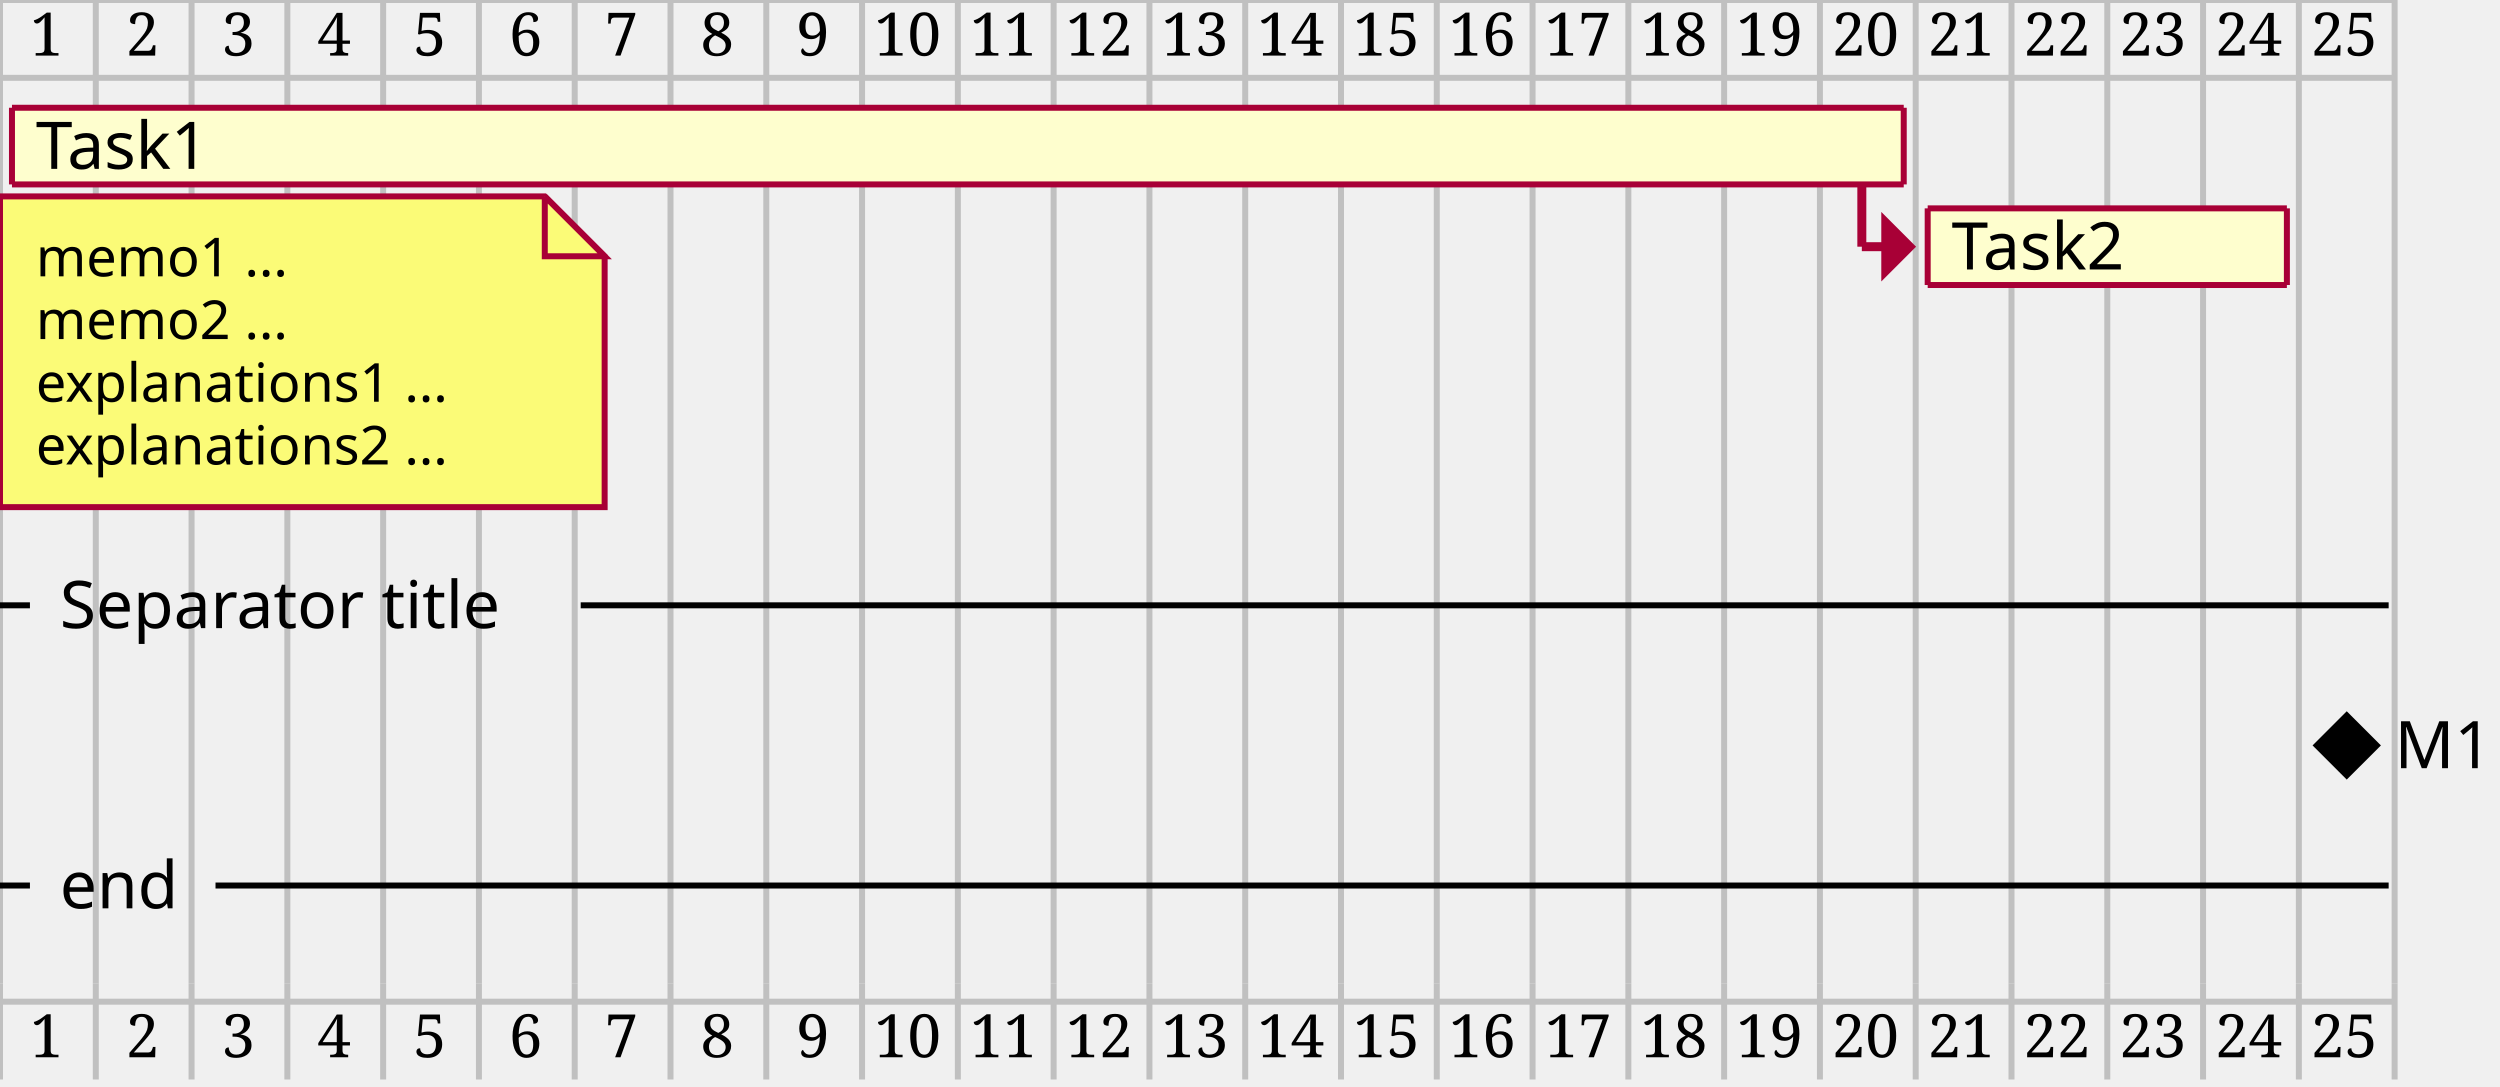
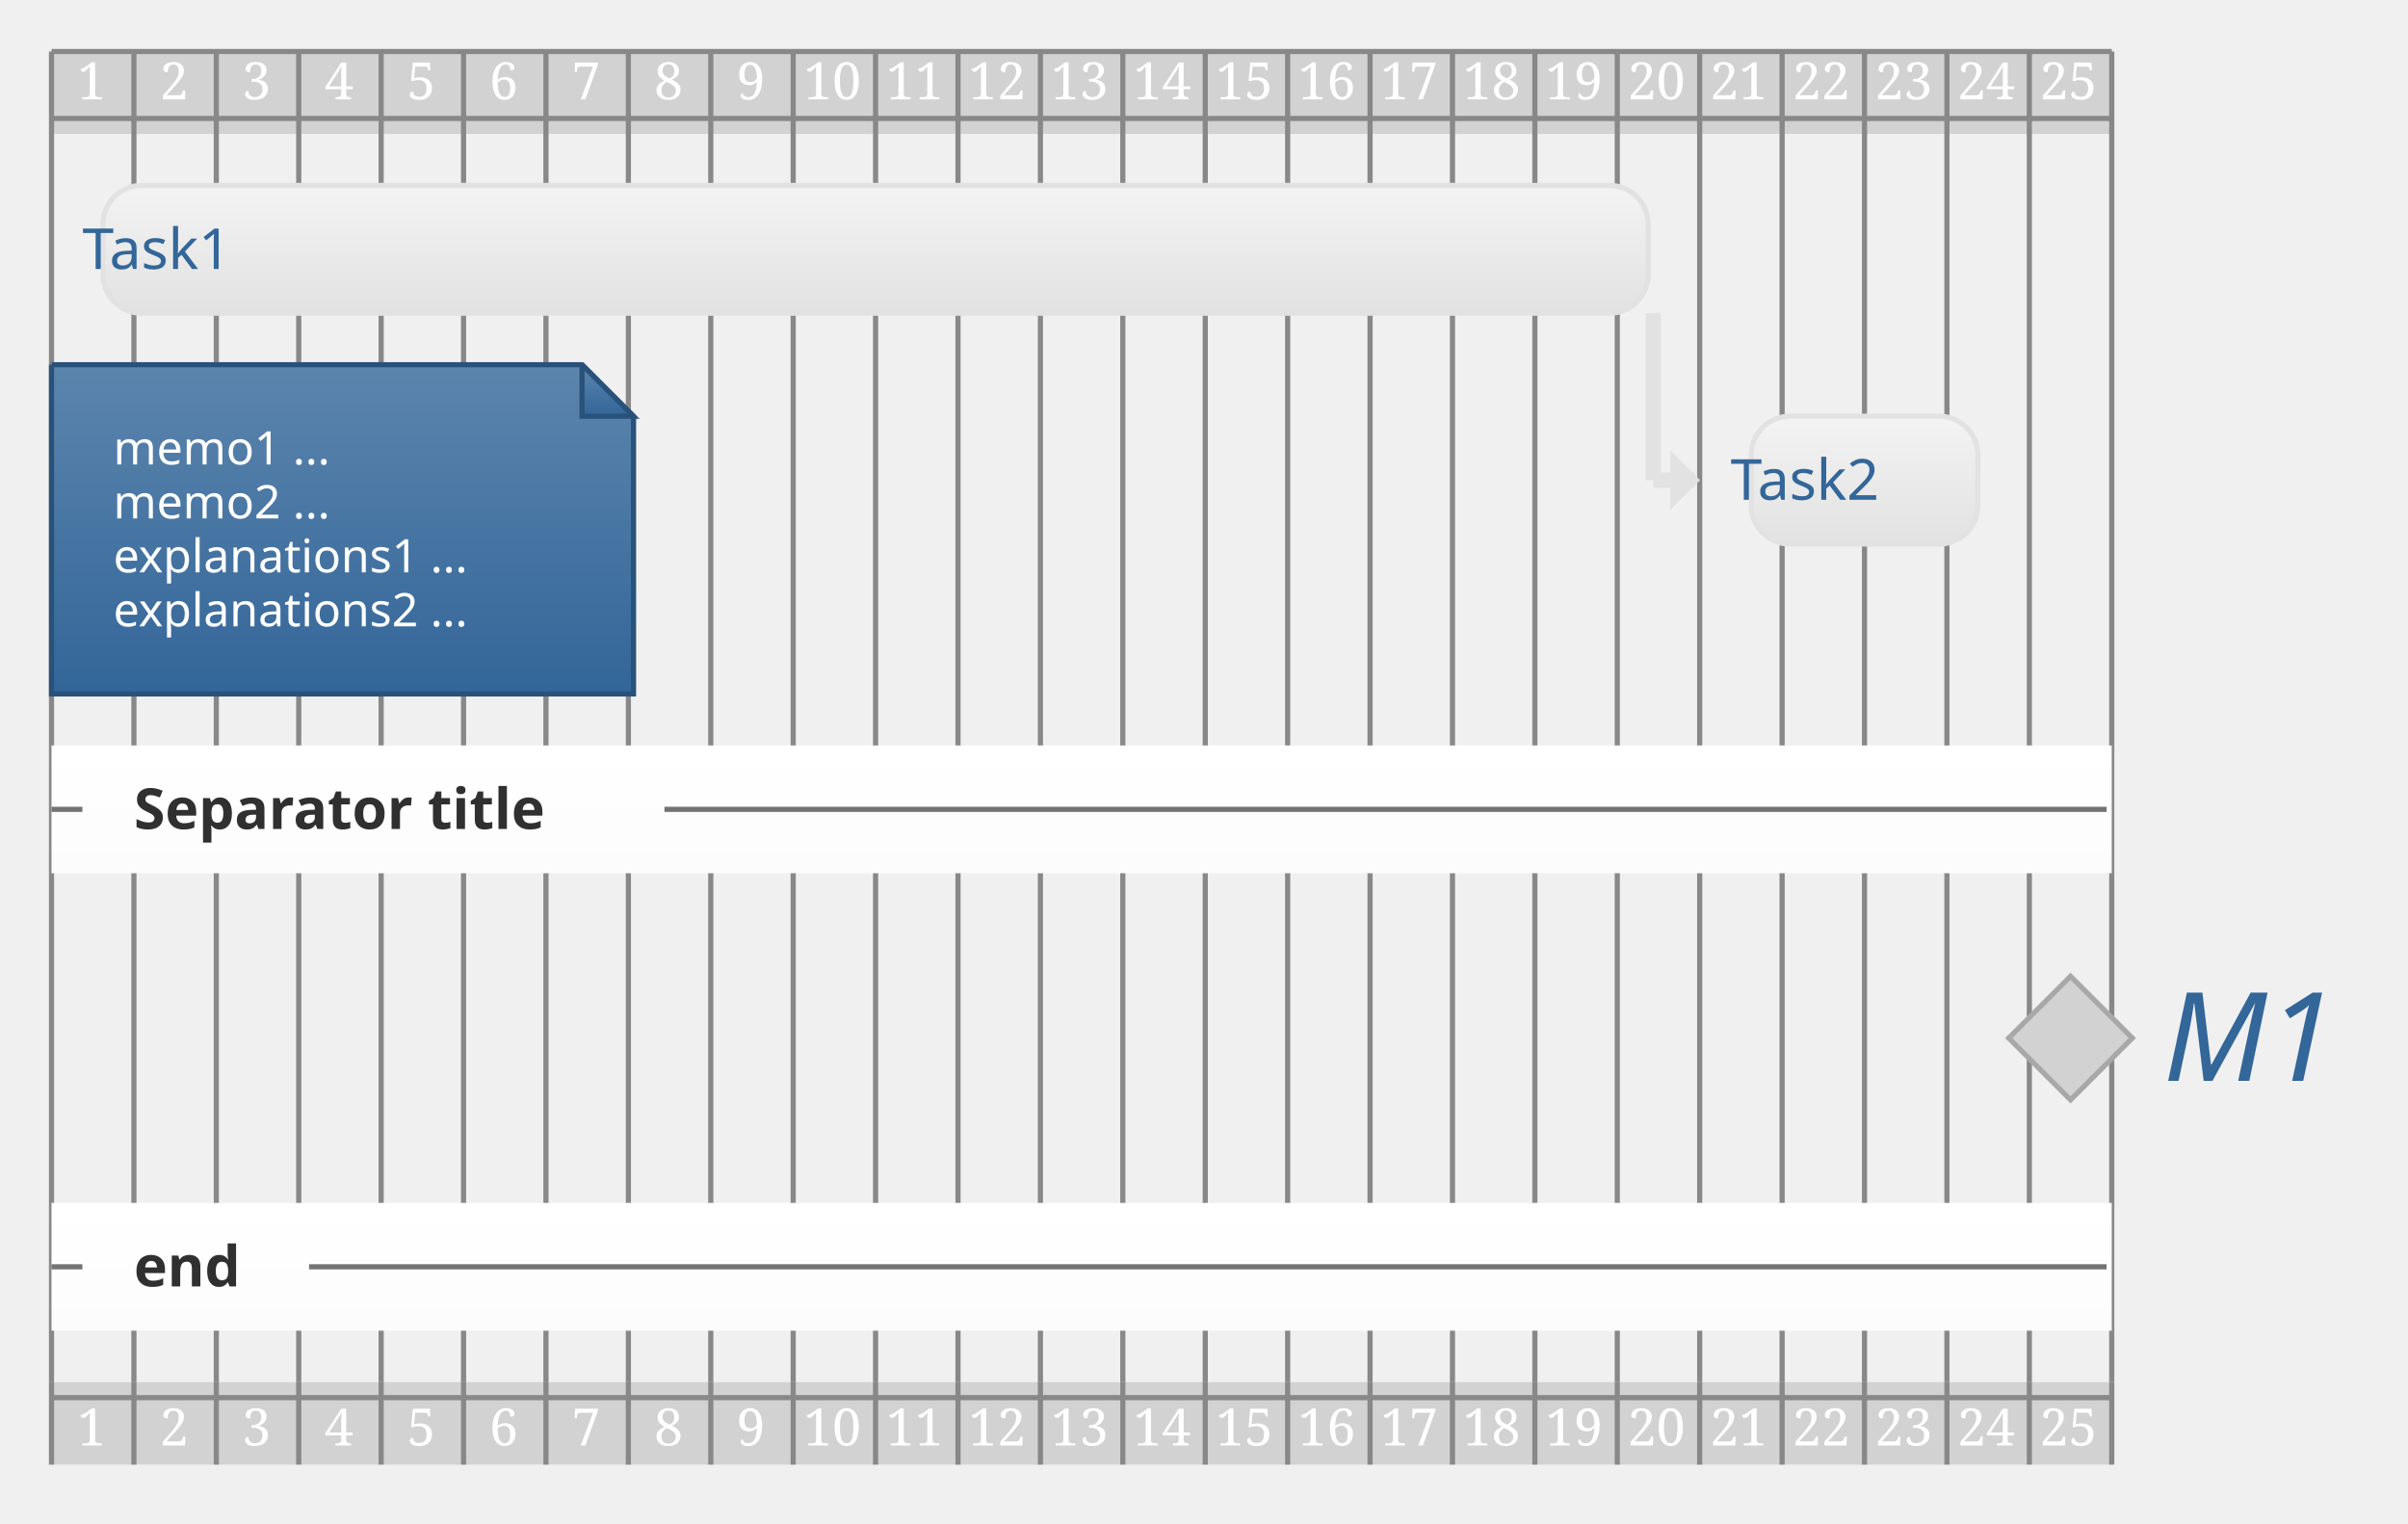
- <svg xmlns="http://www.w3.org/2000/svg" contentScriptType="application/ecmascript" contentStyleType="text/css" height="189.583px" preserveAspectRatio="none" style="width:435px;height:189px;background:#00000000;" version="1.1" viewBox="0 0 435 189" width="435.417px" zoomAndPan="magnify">
-   <defs />
+ <svg xmlns="http://www.w3.org/2000/svg" contentScriptType="application/ecmascript" contentStyleType="text/css" height="308.333px" preserveAspectRatio="none" style="width:487px;height:308px;background:#00000000;" version="1.1" viewBox="0 0 487 308" width="487.5px" zoomAndPan="magnify">
+   <defs>
+     <linearGradient id="glb2uus9uk8120" x1="50%" x2="50%" y1="0%" y2="100%">
+       <stop offset="0%" stop-color="#5C85AD" />
+       <stop offset="100%" stop-color="#336699" />
+     </linearGradient>
+     <linearGradient id="glb2uus9uk8121" x1="50%" x2="50%" y1="0%" y2="100%">
+       <stop offset="0%" stop-color="#F3F3F3" />
+       <stop offset="100%" stop-color="#E2E2E2" />
+     </linearGradient>
+     <linearGradient id="glb2uus9uk8122" x1="50%" x2="50%" y1="0%" y2="100%">
+       <stop offset="0%" stop-color="#FFFFFF" />
+       <stop offset="100%" stop-color="#FCFCFC" />
+     </linearGradient>
+   </defs>
  <g>
-     <line style="stroke:#C0C0C0;stroke-width:1.042;" x1="0" x2="0" y1="0" y2="171.167" />
-     <line style="stroke:#C0C0C0;stroke-width:1.042;" x1="16.667" x2="16.667" y1="0" y2="171.167" />
-     <line style="stroke:#C0C0C0;stroke-width:1.042;" x1="33.333" x2="33.333" y1="0" y2="171.167" />
-     <line style="stroke:#C0C0C0;stroke-width:1.042;" x1="50" x2="50" y1="0" y2="171.167" />
-     <line style="stroke:#C0C0C0;stroke-width:1.042;" x1="66.667" x2="66.667" y1="0" y2="171.167" />
-     <line style="stroke:#C0C0C0;stroke-width:1.042;" x1="83.333" x2="83.333" y1="0" y2="171.167" />
-     <line style="stroke:#C0C0C0;stroke-width:1.042;" x1="100" x2="100" y1="0" y2="171.167" />
-     <line style="stroke:#C0C0C0;stroke-width:1.042;" x1="116.667" x2="116.667" y1="0" y2="171.167" />
-     <line style="stroke:#C0C0C0;stroke-width:1.042;" x1="133.333" x2="133.333" y1="0" y2="171.167" />
-     <line style="stroke:#C0C0C0;stroke-width:1.042;" x1="150" x2="150" y1="0" y2="171.167" />
-     <line style="stroke:#C0C0C0;stroke-width:1.042;" x1="166.667" x2="166.667" y1="0" y2="171.167" />
-     <line style="stroke:#C0C0C0;stroke-width:1.042;" x1="183.333" x2="183.333" y1="0" y2="171.167" />
-     <line style="stroke:#C0C0C0;stroke-width:1.042;" x1="200" x2="200" y1="0" y2="171.167" />
-     <line style="stroke:#C0C0C0;stroke-width:1.042;" x1="216.667" x2="216.667" y1="0" y2="171.167" />
-     <line style="stroke:#C0C0C0;stroke-width:1.042;" x1="233.333" x2="233.333" y1="0" y2="171.167" />
-     <line style="stroke:#C0C0C0;stroke-width:1.042;" x1="250" x2="250" y1="0" y2="171.167" />
-     <line style="stroke:#C0C0C0;stroke-width:1.042;" x1="266.667" x2="266.667" y1="0" y2="171.167" />
-     <line style="stroke:#C0C0C0;stroke-width:1.042;" x1="283.333" x2="283.333" y1="0" y2="171.167" />
-     <line style="stroke:#C0C0C0;stroke-width:1.042;" x1="300" x2="300" y1="0" y2="171.167" />
-     <line style="stroke:#C0C0C0;stroke-width:1.042;" x1="316.667" x2="316.667" y1="0" y2="171.167" />
-     <line style="stroke:#C0C0C0;stroke-width:1.042;" x1="333.333" x2="333.333" y1="0" y2="171.167" />
-     <line style="stroke:#C0C0C0;stroke-width:1.042;" x1="350" x2="350" y1="0" y2="171.167" />
-     <line style="stroke:#C0C0C0;stroke-width:1.042;" x1="366.667" x2="366.667" y1="0" y2="171.167" />
-     <line style="stroke:#C0C0C0;stroke-width:1.042;" x1="383.333" x2="383.333" y1="0" y2="171.167" />
-     <line style="stroke:#C0C0C0;stroke-width:1.042;" x1="400" x2="400" y1="0" y2="171.167" />
-     <line style="stroke:#C0C0C0;stroke-width:1.042;" x1="416.667" x2="416.667" y1="0" y2="171.167" />
-     <text fill="#000000" font-family="Serif" font-size="10.417" lengthAdjust="spacing" textLength="6.25" x="5.208" y="9.669">1</text>
-     <text fill="#000000" font-family="Serif" font-size="10.417" lengthAdjust="spacing" textLength="6.25" x="21.875" y="9.669">2</text>
-     <text fill="#000000" font-family="Serif" font-size="10.417" lengthAdjust="spacing" textLength="6.25" x="38.542" y="9.669">3</text>
-     <text fill="#000000" font-family="Serif" font-size="10.417" lengthAdjust="spacing" textLength="6.25" x="55.208" y="9.669">4</text>
-     <text fill="#000000" font-family="Serif" font-size="10.417" lengthAdjust="spacing" textLength="6.25" x="71.875" y="9.669">5</text>
-     <text fill="#000000" font-family="Serif" font-size="10.417" lengthAdjust="spacing" textLength="6.25" x="88.542" y="9.669">6</text>
-     <text fill="#000000" font-family="Serif" font-size="10.417" lengthAdjust="spacing" textLength="6.25" x="105.208" y="9.669">7</text>
-     <text fill="#000000" font-family="Serif" font-size="10.417" lengthAdjust="spacing" textLength="6.25" x="121.875" y="9.669">8</text>
-     <text fill="#000000" font-family="Serif" font-size="10.417" lengthAdjust="spacing" textLength="6.25" x="138.542" y="9.669">9</text>
-     <text fill="#000000" font-family="Serif" font-size="10.417" lengthAdjust="spacing" textLength="12.5" x="152.083" y="9.669">10</text>
-     <text fill="#000000" font-family="Serif" font-size="10.417" lengthAdjust="spacing" textLength="12.5" x="168.75" y="9.669">11</text>
-     <text fill="#000000" font-family="Serif" font-size="10.417" lengthAdjust="spacing" textLength="12.5" x="185.417" y="9.669">12</text>
-     <text fill="#000000" font-family="Serif" font-size="10.417" lengthAdjust="spacing" textLength="12.5" x="202.083" y="9.669">13</text>
-     <text fill="#000000" font-family="Serif" font-size="10.417" lengthAdjust="spacing" textLength="12.5" x="218.75" y="9.669">14</text>
-     <text fill="#000000" font-family="Serif" font-size="10.417" lengthAdjust="spacing" textLength="12.5" x="235.417" y="9.669">15</text>
-     <text fill="#000000" font-family="Serif" font-size="10.417" lengthAdjust="spacing" textLength="12.5" x="252.083" y="9.669">16</text>
-     <text fill="#000000" font-family="Serif" font-size="10.417" lengthAdjust="spacing" textLength="12.5" x="268.75" y="9.669">17</text>
-     <text fill="#000000" font-family="Serif" font-size="10.417" lengthAdjust="spacing" textLength="12.5" x="285.417" y="9.669">18</text>
-     <text fill="#000000" font-family="Serif" font-size="10.417" lengthAdjust="spacing" textLength="12.5" x="302.083" y="9.669">19</text>
-     <text fill="#000000" font-family="Serif" font-size="10.417" lengthAdjust="spacing" textLength="12.5" x="318.75" y="9.669">20</text>
-     <text fill="#000000" font-family="Serif" font-size="10.417" lengthAdjust="spacing" textLength="12.5" x="335.417" y="9.669">21</text>
-     <text fill="#000000" font-family="Serif" font-size="10.417" lengthAdjust="spacing" textLength="12.5" x="352.083" y="9.669">22</text>
-     <text fill="#000000" font-family="Serif" font-size="10.417" lengthAdjust="spacing" textLength="12.5" x="368.75" y="9.669">23</text>
-     <text fill="#000000" font-family="Serif" font-size="10.417" lengthAdjust="spacing" textLength="12.5" x="385.417" y="9.669">24</text>
-     <text fill="#000000" font-family="Serif" font-size="10.417" lengthAdjust="spacing" textLength="12.5" x="402.083" y="9.669">25</text>
-     <line style="stroke:#C0C0C0;stroke-width:1.042;" x1="0" x2="416.667" y1="0" y2="0" />
-     <line style="stroke:#C0C0C0;stroke-width:1.042;" x1="0" x2="416.667" y1="13.542" y2="13.542" />
-     <line style="stroke:#A80036;stroke-width:1.562;" x1="323.958" x2="323.958" y1="32.088" y2="42.924" />
-     <line style="stroke:#A80036;stroke-width:1.562;" x1="323.958" x2="332.292" y1="42.924" y2="42.924" />
-     <polygon fill="#A80036" points="328.125,38.757,328.125,42.924,328.125,47.091,332.292,42.924" style="stroke:#A80036;stroke-width:1.562;" />
-     <path d="M0,34.172 L0,88.241 L105.208,88.241 L105.208,44.588 L94.792,34.172 L0,34.172 " fill="#FBFB77" style="stroke:#A80036;stroke-width:1.042;" />
-     <path d="M94.792,34.172 L94.792,44.588 L105.208,44.588 L94.792,34.172 " fill="#FBFB77" style="stroke:#A80036;stroke-width:1.042;" />
-     <text fill="#000000" font-family="sans-serif" font-size="9.375" lengthAdjust="spacing" textLength="50" x="6.25" y="48.082">memo1 ...</text>
-     <text fill="#000000" font-family="sans-serif" font-size="9.375" lengthAdjust="spacing" textLength="50" x="6.25" y="58.995">memo2 ...</text>
-     <text fill="#000000" font-family="sans-serif" font-size="9.375" lengthAdjust="spacing" textLength="83.333" x="6.25" y="69.908">explanations1 ...</text>
-     <text fill="#000000" font-family="sans-serif" font-size="9.375" lengthAdjust="spacing" textLength="83.333" x="6.25" y="80.821">explanations2 ...</text>
-     <rect fill="#FEFECE" height="13.338" style="stroke:none;stroke-width:1.042;" width="329.167" x="2.083" y="18.75" />
-     <line style="stroke:#A80036;stroke-width:1.042;" x1="2.083" x2="331.25" y1="18.75" y2="18.75" />
-     <line style="stroke:#A80036;stroke-width:1.042;" x1="2.083" x2="331.25" y1="32.088" y2="32.088" />
-     <line style="stroke:#A80036;stroke-width:1.042;" x1="2.083" x2="2.083" y1="18.75" y2="32.088" />
-     <line style="stroke:#A80036;stroke-width:1.042;" x1="331.25" x2="331.25" y1="18.75" y2="32.088" />
-     <rect fill="#FEFECE" height="13.338" style="stroke:none;stroke-width:1.042;" width="62.5" x="335.417" y="36.255" />
-     <line style="stroke:#A80036;stroke-width:1.042;" x1="335.417" x2="397.917" y1="36.255" y2="36.255" />
-     <line style="stroke:#A80036;stroke-width:1.042;" x1="335.417" x2="397.917" y1="49.593" y2="49.593" />
-     <line style="stroke:#A80036;stroke-width:1.042;" x1="335.417" x2="335.417" y1="36.255" y2="49.593" />
-     <line style="stroke:#A80036;stroke-width:1.042;" x1="397.917" x2="397.917" y1="36.255" y2="49.593" />
-     <line style="stroke:#000000;stroke-width:1.042;" x1="0" x2="5.208" y1="105.326" y2="105.326" />
-     <line style="stroke:#000000;stroke-width:1.042;" x1="101.042" x2="415.625" y1="105.326" y2="105.326" />
-     <polygon fill="#000000" points="408.333,124.495,413.542,129.704,408.333,134.912,403.125,129.704" style="stroke:#000000;stroke-width:1.042;" />
-     <line style="stroke:#000000;stroke-width:1.042;" x1="0" x2="5.208" y1="154.081" y2="154.081" />
-     <line style="stroke:#000000;stroke-width:1.042;" x1="37.5" x2="415.625" y1="154.081" y2="154.081" />
-     <text fill="#000000" font-family="sans-serif" font-size="11.458" lengthAdjust="spacing" textLength="35.417" x="6.25" y="29.386">Task1</text>
-     <text fill="#000000" font-family="sans-serif" font-size="11.458" lengthAdjust="spacing" textLength="35.417" x="339.583" y="46.891">Task2</text>
-     <text fill="#000000" font-family="sans-serif" font-size="11.458" lengthAdjust="spacing" textLength="85.417" x="10.417" y="109.293">Separator title</text>
-     <text fill="#000000" font-family="sans-serif" font-size="11.458" lengthAdjust="spacing" textLength="16.667" x="416.667" y="133.671">M1</text>
-     <text fill="#000000" font-family="sans-serif" font-size="11.458" lengthAdjust="spacing" textLength="21.875" x="10.417" y="158.048">end</text>
-     <line style="stroke:#C0C0C0;stroke-width:1.042;" x1="0" x2="0" y1="171.167" y2="187.834" />
-     <line style="stroke:#C0C0C0;stroke-width:1.042;" x1="16.667" x2="16.667" y1="171.167" y2="187.834" />
-     <line style="stroke:#C0C0C0;stroke-width:1.042;" x1="33.333" x2="33.333" y1="171.167" y2="187.834" />
-     <line style="stroke:#C0C0C0;stroke-width:1.042;" x1="50" x2="50" y1="171.167" y2="187.834" />
-     <line style="stroke:#C0C0C0;stroke-width:1.042;" x1="66.667" x2="66.667" y1="171.167" y2="187.834" />
-     <line style="stroke:#C0C0C0;stroke-width:1.042;" x1="83.333" x2="83.333" y1="171.167" y2="187.834" />
-     <line style="stroke:#C0C0C0;stroke-width:1.042;" x1="100" x2="100" y1="171.167" y2="187.834" />
-     <line style="stroke:#C0C0C0;stroke-width:1.042;" x1="116.667" x2="116.667" y1="171.167" y2="187.834" />
-     <line style="stroke:#C0C0C0;stroke-width:1.042;" x1="133.333" x2="133.333" y1="171.167" y2="187.834" />
-     <line style="stroke:#C0C0C0;stroke-width:1.042;" x1="150" x2="150" y1="171.167" y2="187.834" />
-     <line style="stroke:#C0C0C0;stroke-width:1.042;" x1="166.667" x2="166.667" y1="171.167" y2="187.834" />
-     <line style="stroke:#C0C0C0;stroke-width:1.042;" x1="183.333" x2="183.333" y1="171.167" y2="187.834" />
-     <line style="stroke:#C0C0C0;stroke-width:1.042;" x1="200" x2="200" y1="171.167" y2="187.834" />
-     <line style="stroke:#C0C0C0;stroke-width:1.042;" x1="216.667" x2="216.667" y1="171.167" y2="187.834" />
-     <line style="stroke:#C0C0C0;stroke-width:1.042;" x1="233.333" x2="233.333" y1="171.167" y2="187.834" />
-     <line style="stroke:#C0C0C0;stroke-width:1.042;" x1="250" x2="250" y1="171.167" y2="187.834" />
-     <line style="stroke:#C0C0C0;stroke-width:1.042;" x1="266.667" x2="266.667" y1="171.167" y2="187.834" />
-     <line style="stroke:#C0C0C0;stroke-width:1.042;" x1="283.333" x2="283.333" y1="171.167" y2="187.834" />
-     <line style="stroke:#C0C0C0;stroke-width:1.042;" x1="300" x2="300" y1="171.167" y2="187.834" />
-     <line style="stroke:#C0C0C0;stroke-width:1.042;" x1="316.667" x2="316.667" y1="171.167" y2="187.834" />
-     <line style="stroke:#C0C0C0;stroke-width:1.042;" x1="333.333" x2="333.333" y1="171.167" y2="187.834" />
-     <line style="stroke:#C0C0C0;stroke-width:1.042;" x1="350" x2="350" y1="171.167" y2="187.834" />
-     <line style="stroke:#C0C0C0;stroke-width:1.042;" x1="366.667" x2="366.667" y1="171.167" y2="187.834" />
-     <line style="stroke:#C0C0C0;stroke-width:1.042;" x1="383.333" x2="383.333" y1="171.167" y2="187.834" />
-     <line style="stroke:#C0C0C0;stroke-width:1.042;" x1="400" x2="400" y1="171.167" y2="187.834" />
-     <line style="stroke:#C0C0C0;stroke-width:1.042;" x1="416.667" x2="416.667" y1="171.167" y2="187.834" />
-     <text fill="#000000" font-family="Serif" font-size="10.417" lengthAdjust="spacing" textLength="6.25" x="5.208" y="183.961">1</text>
-     <text fill="#000000" font-family="Serif" font-size="10.417" lengthAdjust="spacing" textLength="6.25" x="21.875" y="183.961">2</text>
-     <text fill="#000000" font-family="Serif" font-size="10.417" lengthAdjust="spacing" textLength="6.25" x="38.542" y="183.961">3</text>
-     <text fill="#000000" font-family="Serif" font-size="10.417" lengthAdjust="spacing" textLength="6.25" x="55.208" y="183.961">4</text>
-     <text fill="#000000" font-family="Serif" font-size="10.417" lengthAdjust="spacing" textLength="6.25" x="71.875" y="183.961">5</text>
-     <text fill="#000000" font-family="Serif" font-size="10.417" lengthAdjust="spacing" textLength="6.25" x="88.542" y="183.961">6</text>
-     <text fill="#000000" font-family="Serif" font-size="10.417" lengthAdjust="spacing" textLength="6.25" x="105.208" y="183.961">7</text>
-     <text fill="#000000" font-family="Serif" font-size="10.417" lengthAdjust="spacing" textLength="6.25" x="121.875" y="183.961">8</text>
-     <text fill="#000000" font-family="Serif" font-size="10.417" lengthAdjust="spacing" textLength="6.25" x="138.542" y="183.961">9</text>
-     <text fill="#000000" font-family="Serif" font-size="10.417" lengthAdjust="spacing" textLength="12.5" x="152.083" y="183.961">10</text>
-     <text fill="#000000" font-family="Serif" font-size="10.417" lengthAdjust="spacing" textLength="12.5" x="168.75" y="183.961">11</text>
-     <text fill="#000000" font-family="Serif" font-size="10.417" lengthAdjust="spacing" textLength="12.5" x="185.417" y="183.961">12</text>
-     <text fill="#000000" font-family="Serif" font-size="10.417" lengthAdjust="spacing" textLength="12.5" x="202.083" y="183.961">13</text>
-     <text fill="#000000" font-family="Serif" font-size="10.417" lengthAdjust="spacing" textLength="12.5" x="218.75" y="183.961">14</text>
-     <text fill="#000000" font-family="Serif" font-size="10.417" lengthAdjust="spacing" textLength="12.5" x="235.417" y="183.961">15</text>
-     <text fill="#000000" font-family="Serif" font-size="10.417" lengthAdjust="spacing" textLength="12.5" x="252.083" y="183.961">16</text>
-     <text fill="#000000" font-family="Serif" font-size="10.417" lengthAdjust="spacing" textLength="12.5" x="268.75" y="183.961">17</text>
-     <text fill="#000000" font-family="Serif" font-size="10.417" lengthAdjust="spacing" textLength="12.5" x="285.417" y="183.961">18</text>
-     <text fill="#000000" font-family="Serif" font-size="10.417" lengthAdjust="spacing" textLength="12.5" x="302.083" y="183.961">19</text>
-     <text fill="#000000" font-family="Serif" font-size="10.417" lengthAdjust="spacing" textLength="12.5" x="318.75" y="183.961">20</text>
-     <text fill="#000000" font-family="Serif" font-size="10.417" lengthAdjust="spacing" textLength="12.5" x="335.417" y="183.961">21</text>
-     <text fill="#000000" font-family="Serif" font-size="10.417" lengthAdjust="spacing" textLength="12.5" x="352.083" y="183.961">22</text>
-     <text fill="#000000" font-family="Serif" font-size="10.417" lengthAdjust="spacing" textLength="12.5" x="368.75" y="183.961">23</text>
-     <text fill="#000000" font-family="Serif" font-size="10.417" lengthAdjust="spacing" textLength="12.5" x="385.417" y="183.961">24</text>
-     <text fill="#000000" font-family="Serif" font-size="10.417" lengthAdjust="spacing" textLength="12.5" x="402.083" y="183.961">25</text>
-     <line style="stroke:#C0C0C0;stroke-width:1.042;" x1="0" x2="416.667" y1="174.292" y2="174.292" />
+     <rect fill="#D2D2D2" height="16.667" style="stroke:none;stroke-width:1.042;" width="416.667" x="10.417" y="10.417" />
+     <rect fill="#D2D2D2" height="16.667" style="stroke:none;stroke-width:1.042;" width="416.667" x="10.417" y="279.5" />
+     <line style="stroke:#888888;stroke-width:1.042;" x1="10.417" x2="10.417" y1="10.417" y2="279.5" />
+     <line style="stroke:#888888;stroke-width:1.042;" x1="27.083" x2="27.083" y1="10.417" y2="279.5" />
+     <line style="stroke:#888888;stroke-width:1.042;" x1="43.75" x2="43.75" y1="10.417" y2="279.5" />
+     <line style="stroke:#888888;stroke-width:1.042;" x1="60.417" x2="60.417" y1="10.417" y2="279.5" />
+     <line style="stroke:#888888;stroke-width:1.042;" x1="77.083" x2="77.083" y1="10.417" y2="279.5" />
+     <line style="stroke:#888888;stroke-width:1.042;" x1="93.75" x2="93.75" y1="10.417" y2="279.5" />
+     <line style="stroke:#888888;stroke-width:1.042;" x1="110.417" x2="110.417" y1="10.417" y2="279.5" />
+     <line style="stroke:#888888;stroke-width:1.042;" x1="127.083" x2="127.083" y1="10.417" y2="279.5" />
+     <line style="stroke:#888888;stroke-width:1.042;" x1="143.75" x2="143.75" y1="10.417" y2="279.5" />
+     <line style="stroke:#888888;stroke-width:1.042;" x1="160.417" x2="160.417" y1="10.417" y2="279.5" />
+     <line style="stroke:#888888;stroke-width:1.042;" x1="177.083" x2="177.083" y1="10.417" y2="279.5" />
+     <line style="stroke:#888888;stroke-width:1.042;" x1="193.75" x2="193.75" y1="10.417" y2="279.5" />
+     <line style="stroke:#888888;stroke-width:1.042;" x1="210.417" x2="210.417" y1="10.417" y2="279.5" />
+     <line style="stroke:#888888;stroke-width:1.042;" x1="227.083" x2="227.083" y1="10.417" y2="279.5" />
+     <line style="stroke:#888888;stroke-width:1.042;" x1="243.75" x2="243.75" y1="10.417" y2="279.5" />
+     <line style="stroke:#888888;stroke-width:1.042;" x1="260.417" x2="260.417" y1="10.417" y2="279.5" />
+     <line style="stroke:#888888;stroke-width:1.042;" x1="277.083" x2="277.083" y1="10.417" y2="279.5" />
+     <line style="stroke:#888888;stroke-width:1.042;" x1="293.75" x2="293.75" y1="10.417" y2="279.5" />
+     <line style="stroke:#888888;stroke-width:1.042;" x1="310.417" x2="310.417" y1="10.417" y2="279.5" />
+     <line style="stroke:#888888;stroke-width:1.042;" x1="327.083" x2="327.083" y1="10.417" y2="279.5" />
+     <line style="stroke:#888888;stroke-width:1.042;" x1="343.75" x2="343.75" y1="10.417" y2="279.5" />
+     <line style="stroke:#888888;stroke-width:1.042;" x1="360.417" x2="360.417" y1="10.417" y2="279.5" />
+     <line style="stroke:#888888;stroke-width:1.042;" x1="377.083" x2="377.083" y1="10.417" y2="279.5" />
+     <line style="stroke:#888888;stroke-width:1.042;" x1="393.75" x2="393.75" y1="10.417" y2="279.5" />
+     <line style="stroke:#888888;stroke-width:1.042;" x1="410.417" x2="410.417" y1="10.417" y2="279.5" />
+     <line style="stroke:#888888;stroke-width:1.042;" x1="427.083" x2="427.083" y1="10.417" y2="279.5" />
+     <text fill="#FFFFFF" font-family="Serif" font-size="10.417" lengthAdjust="spacing" textLength="6.25" x="15.625" y="20.086">1</text>
+     <text fill="#FFFFFF" font-family="Serif" font-size="10.417" lengthAdjust="spacing" textLength="6.25" x="32.292" y="20.086">2</text>
+     <text fill="#FFFFFF" font-family="Serif" font-size="10.417" lengthAdjust="spacing" textLength="6.25" x="48.958" y="20.086">3</text>
+     <text fill="#FFFFFF" font-family="Serif" font-size="10.417" lengthAdjust="spacing" textLength="6.25" x="65.625" y="20.086">4</text>
+     <text fill="#FFFFFF" font-family="Serif" font-size="10.417" lengthAdjust="spacing" textLength="6.25" x="82.292" y="20.086">5</text>
+     <text fill="#FFFFFF" font-family="Serif" font-size="10.417" lengthAdjust="spacing" textLength="6.25" x="98.958" y="20.086">6</text>
+     <text fill="#FFFFFF" font-family="Serif" font-size="10.417" lengthAdjust="spacing" textLength="6.25" x="115.625" y="20.086">7</text>
+     <text fill="#FFFFFF" font-family="Serif" font-size="10.417" lengthAdjust="spacing" textLength="6.25" x="132.292" y="20.086">8</text>
+     <text fill="#FFFFFF" font-family="Serif" font-size="10.417" lengthAdjust="spacing" textLength="6.25" x="148.958" y="20.086">9</text>
+     <text fill="#FFFFFF" font-family="Serif" font-size="10.417" lengthAdjust="spacing" textLength="12.5" x="162.5" y="20.086">10</text>
+     <text fill="#FFFFFF" font-family="Serif" font-size="10.417" lengthAdjust="spacing" textLength="12.5" x="179.167" y="20.086">11</text>
+     <text fill="#FFFFFF" font-family="Serif" font-size="10.417" lengthAdjust="spacing" textLength="12.5" x="195.833" y="20.086">12</text>
+     <text fill="#FFFFFF" font-family="Serif" font-size="10.417" lengthAdjust="spacing" textLength="12.5" x="212.5" y="20.086">13</text>
+     <text fill="#FFFFFF" font-family="Serif" font-size="10.417" lengthAdjust="spacing" textLength="12.5" x="229.167" y="20.086">14</text>
+     <text fill="#FFFFFF" font-family="Serif" font-size="10.417" lengthAdjust="spacing" textLength="12.5" x="245.833" y="20.086">15</text>
+     <text fill="#FFFFFF" font-family="Serif" font-size="10.417" lengthAdjust="spacing" textLength="12.5" x="262.5" y="20.086">16</text>
+     <text fill="#FFFFFF" font-family="Serif" font-size="10.417" lengthAdjust="spacing" textLength="12.5" x="279.167" y="20.086">17</text>
+     <text fill="#FFFFFF" font-family="Serif" font-size="10.417" lengthAdjust="spacing" textLength="12.5" x="295.833" y="20.086">18</text>
+     <text fill="#FFFFFF" font-family="Serif" font-size="10.417" lengthAdjust="spacing" textLength="12.5" x="312.5" y="20.086">19</text>
+     <text fill="#FFFFFF" font-family="Serif" font-size="10.417" lengthAdjust="spacing" textLength="12.5" x="329.167" y="20.086">20</text>
+     <text fill="#FFFFFF" font-family="Serif" font-size="10.417" lengthAdjust="spacing" textLength="12.5" x="345.833" y="20.086">21</text>
+     <text fill="#FFFFFF" font-family="Serif" font-size="10.417" lengthAdjust="spacing" textLength="12.5" x="362.5" y="20.086">22</text>
+     <text fill="#FFFFFF" font-family="Serif" font-size="10.417" lengthAdjust="spacing" textLength="12.5" x="379.167" y="20.086">23</text>
+     <text fill="#FFFFFF" font-family="Serif" font-size="10.417" lengthAdjust="spacing" textLength="12.5" x="395.833" y="20.086">24</text>
+     <text fill="#FFFFFF" font-family="Serif" font-size="10.417" lengthAdjust="spacing" textLength="12.5" x="412.5" y="20.086">25</text>
+     <line style="stroke:#888888;stroke-width:1.042;" x1="10.417" x2="427.083" y1="10.417" y2="10.417" />
+     <line style="stroke:#888888;stroke-width:1.042;" x1="10.417" x2="427.083" y1="23.958" y2="23.958" />
+     <line style="stroke:#E2E2E2;stroke-width:3.125;" x1="334.375" x2="334.375" y1="63.338" y2="97.091" />
+     <line style="stroke:#E2E2E2;stroke-width:3.125;" x1="334.375" x2="342.708" y1="97.091" y2="97.091" />
+     <polygon fill="#E2E2E2" points="338.542,92.924,338.542,97.091,338.542,101.257,342.708,97.091" style="stroke:#E2E2E2;stroke-width:1.562;" />
+     <path d="M10.417,73.755 L10.417,140.324 L128.125,140.324 L128.125,84.171 L117.708,73.755 L10.417,73.755 " fill="url(#glb2uus9uk8120)" style="stroke:#29527A;stroke-width:1.042;" />
+     <path d="M117.708,73.755 L117.708,84.171 L128.125,84.171 L117.708,73.755 " fill="url(#glb2uus9uk8120)" style="stroke:#29527A;stroke-width:1.042;" />
+     <text fill="#FFFFFF" font-family="&quot;Verdana&quot;" font-size="9.375" lengthAdjust="spacing" textLength="50" x="22.917" y="93.915">memo1 ...</text>
+     <text fill="#FFFFFF" font-family="&quot;Verdana&quot;" font-size="9.375" lengthAdjust="spacing" textLength="50" x="22.917" y="104.828">memo2 ...</text>
+     <text fill="#FFFFFF" font-family="&quot;Verdana&quot;" font-size="9.375" lengthAdjust="spacing" textLength="83.333" x="22.917" y="115.742">explanations1 ...</text>
+     <text fill="#FFFFFF" font-family="&quot;Verdana&quot;" font-size="9.375" lengthAdjust="spacing" textLength="83.333" x="22.917" y="126.655">explanations2 ...</text>
+     <rect fill="url(#glb2uus9uk8121)" height="25.838" rx="7.812" ry="7.812" style="stroke:#E2E2E2;stroke-width:1.042;" width="312.5" x="20.833" y="37.5" />
+     <rect fill="url(#glb2uus9uk8121)" height="25.838" rx="7.812" ry="7.812" style="stroke:#E2E2E2;stroke-width:1.042;" width="45.833" x="354.167" y="84.171" />
+     <rect fill="url(#glb2uus9uk8122)" height="25.838" style="stroke:none;stroke-width:1.042;" width="416.667" x="10.417" y="150.741" />
+     <line style="stroke:#737373;stroke-width:1.042;" x1="10.417" x2="16.667" y1="163.66" y2="163.66" />
+     <line style="stroke:#737373;stroke-width:1.042;" x1="134.375" x2="426.042" y1="163.66" y2="163.66" />
+     <polygon fill="#D2D2D2" points="418.75,197.412,431.25,209.912,418.75,222.412,406.25,209.912" style="stroke:#A8A8A8;stroke-width:1.042;" />
+     <rect fill="url(#glb2uus9uk8122)" height="25.838" style="stroke:none;stroke-width:1.042;" width="416.667" x="10.417" y="243.245" />
+     <line style="stroke:#737373;stroke-width:1.042;" x1="10.417" x2="16.667" y1="256.165" y2="256.165" />
+     <line style="stroke:#737373;stroke-width:1.042;" x1="62.5" x2="426.042" y1="256.165" y2="256.165" />
+     <text fill="#336699" font-family="&quot;Verdana&quot;" font-size="11.458" lengthAdjust="spacing" textLength="35.417" x="16.667" y="54.386">Task1</text>
+     <text fill="#336699" font-family="&quot;Verdana&quot;" font-size="11.458" lengthAdjust="spacing" textLength="35.417" x="350" y="101.057">Task2</text>
+     <text fill="#303030" font-family="&quot;Verdana&quot;" font-size="11.458" font-weight="bold" lengthAdjust="spacing" textLength="96.875" x="27.083" y="167.626">Separator title</text>
+     <text fill="#336699" font-family="&quot;Verdana&quot;" font-size="25" font-style="italic" lengthAdjust="spacing" textLength="37.5" x="437.5" y="218.567">M1</text>
+     <text fill="#303030" font-family="&quot;Verdana&quot;" font-size="11.458" font-weight="bold" lengthAdjust="spacing" textLength="25" x="27.083" y="260.131">end</text>
+     <line style="stroke:#888888;stroke-width:1.042;" x1="10.417" x2="10.417" y1="279.5" y2="296.167" />
+     <line style="stroke:#888888;stroke-width:1.042;" x1="27.083" x2="27.083" y1="279.5" y2="296.167" />
+     <line style="stroke:#888888;stroke-width:1.042;" x1="43.75" x2="43.75" y1="279.5" y2="296.167" />
+     <line style="stroke:#888888;stroke-width:1.042;" x1="60.417" x2="60.417" y1="279.5" y2="296.167" />
+     <line style="stroke:#888888;stroke-width:1.042;" x1="77.083" x2="77.083" y1="279.5" y2="296.167" />
+     <line style="stroke:#888888;stroke-width:1.042;" x1="93.75" x2="93.75" y1="279.5" y2="296.167" />
+     <line style="stroke:#888888;stroke-width:1.042;" x1="110.417" x2="110.417" y1="279.5" y2="296.167" />
+     <line style="stroke:#888888;stroke-width:1.042;" x1="127.083" x2="127.083" y1="279.5" y2="296.167" />
+     <line style="stroke:#888888;stroke-width:1.042;" x1="143.75" x2="143.75" y1="279.5" y2="296.167" />
+     <line style="stroke:#888888;stroke-width:1.042;" x1="160.417" x2="160.417" y1="279.5" y2="296.167" />
+     <line style="stroke:#888888;stroke-width:1.042;" x1="177.083" x2="177.083" y1="279.5" y2="296.167" />
+     <line style="stroke:#888888;stroke-width:1.042;" x1="193.75" x2="193.75" y1="279.5" y2="296.167" />
+     <line style="stroke:#888888;stroke-width:1.042;" x1="210.417" x2="210.417" y1="279.5" y2="296.167" />
+     <line style="stroke:#888888;stroke-width:1.042;" x1="227.083" x2="227.083" y1="279.5" y2="296.167" />
+     <line style="stroke:#888888;stroke-width:1.042;" x1="243.75" x2="243.75" y1="279.5" y2="296.167" />
+     <line style="stroke:#888888;stroke-width:1.042;" x1="260.417" x2="260.417" y1="279.5" y2="296.167" />
+     <line style="stroke:#888888;stroke-width:1.042;" x1="277.083" x2="277.083" y1="279.5" y2="296.167" />
+     <line style="stroke:#888888;stroke-width:1.042;" x1="293.75" x2="293.75" y1="279.5" y2="296.167" />
+     <line style="stroke:#888888;stroke-width:1.042;" x1="310.417" x2="310.417" y1="279.5" y2="296.167" />
+     <line style="stroke:#888888;stroke-width:1.042;" x1="327.083" x2="327.083" y1="279.5" y2="296.167" />
+     <line style="stroke:#888888;stroke-width:1.042;" x1="343.75" x2="343.75" y1="279.5" y2="296.167" />
+     <line style="stroke:#888888;stroke-width:1.042;" x1="360.417" x2="360.417" y1="279.5" y2="296.167" />
+     <line style="stroke:#888888;stroke-width:1.042;" x1="377.083" x2="377.083" y1="279.5" y2="296.167" />
+     <line style="stroke:#888888;stroke-width:1.042;" x1="393.75" x2="393.75" y1="279.5" y2="296.167" />
+     <line style="stroke:#888888;stroke-width:1.042;" x1="410.417" x2="410.417" y1="279.5" y2="296.167" />
+     <line style="stroke:#888888;stroke-width:1.042;" x1="427.083" x2="427.083" y1="279.5" y2="296.167" />
+     <text fill="#FFFFFF" font-family="Serif" font-size="10.417" lengthAdjust="spacing" textLength="6.25" x="15.625" y="292.294">1</text>
+     <text fill="#FFFFFF" font-family="Serif" font-size="10.417" lengthAdjust="spacing" textLength="6.25" x="32.292" y="292.294">2</text>
+     <text fill="#FFFFFF" font-family="Serif" font-size="10.417" lengthAdjust="spacing" textLength="6.25" x="48.958" y="292.294">3</text>
+     <text fill="#FFFFFF" font-family="Serif" font-size="10.417" lengthAdjust="spacing" textLength="6.25" x="65.625" y="292.294">4</text>
+     <text fill="#FFFFFF" font-family="Serif" font-size="10.417" lengthAdjust="spacing" textLength="6.25" x="82.292" y="292.294">5</text>
+     <text fill="#FFFFFF" font-family="Serif" font-size="10.417" lengthAdjust="spacing" textLength="6.25" x="98.958" y="292.294">6</text>
+     <text fill="#FFFFFF" font-family="Serif" font-size="10.417" lengthAdjust="spacing" textLength="6.25" x="115.625" y="292.294">7</text>
+     <text fill="#FFFFFF" font-family="Serif" font-size="10.417" lengthAdjust="spacing" textLength="6.25" x="132.292" y="292.294">8</text>
+     <text fill="#FFFFFF" font-family="Serif" font-size="10.417" lengthAdjust="spacing" textLength="6.25" x="148.958" y="292.294">9</text>
+     <text fill="#FFFFFF" font-family="Serif" font-size="10.417" lengthAdjust="spacing" textLength="12.5" x="162.5" y="292.294">10</text>
+     <text fill="#FFFFFF" font-family="Serif" font-size="10.417" lengthAdjust="spacing" textLength="12.5" x="179.167" y="292.294">11</text>
+     <text fill="#FFFFFF" font-family="Serif" font-size="10.417" lengthAdjust="spacing" textLength="12.5" x="195.833" y="292.294">12</text>
+     <text fill="#FFFFFF" font-family="Serif" font-size="10.417" lengthAdjust="spacing" textLength="12.5" x="212.5" y="292.294">13</text>
+     <text fill="#FFFFFF" font-family="Serif" font-size="10.417" lengthAdjust="spacing" textLength="12.5" x="229.167" y="292.294">14</text>
+     <text fill="#FFFFFF" font-family="Serif" font-size="10.417" lengthAdjust="spacing" textLength="12.5" x="245.833" y="292.294">15</text>
+     <text fill="#FFFFFF" font-family="Serif" font-size="10.417" lengthAdjust="spacing" textLength="12.5" x="262.5" y="292.294">16</text>
+     <text fill="#FFFFFF" font-family="Serif" font-size="10.417" lengthAdjust="spacing" textLength="12.5" x="279.167" y="292.294">17</text>
+     <text fill="#FFFFFF" font-family="Serif" font-size="10.417" lengthAdjust="spacing" textLength="12.5" x="295.833" y="292.294">18</text>
+     <text fill="#FFFFFF" font-family="Serif" font-size="10.417" lengthAdjust="spacing" textLength="12.5" x="312.5" y="292.294">19</text>
+     <text fill="#FFFFFF" font-family="Serif" font-size="10.417" lengthAdjust="spacing" textLength="12.5" x="329.167" y="292.294">20</text>
+     <text fill="#FFFFFF" font-family="Serif" font-size="10.417" lengthAdjust="spacing" textLength="12.5" x="345.833" y="292.294">21</text>
+     <text fill="#FFFFFF" font-family="Serif" font-size="10.417" lengthAdjust="spacing" textLength="12.5" x="362.5" y="292.294">22</text>
+     <text fill="#FFFFFF" font-family="Serif" font-size="10.417" lengthAdjust="spacing" textLength="12.5" x="379.167" y="292.294">23</text>
+     <text fill="#FFFFFF" font-family="Serif" font-size="10.417" lengthAdjust="spacing" textLength="12.5" x="395.833" y="292.294">24</text>
+     <text fill="#FFFFFF" font-family="Serif" font-size="10.417" lengthAdjust="spacing" textLength="12.5" x="412.5" y="292.294">25</text>
+     <line style="stroke:#888888;stroke-width:1.042;" x1="10.417" x2="427.083" y1="282.625" y2="282.625" />
  </g>
</svg>
